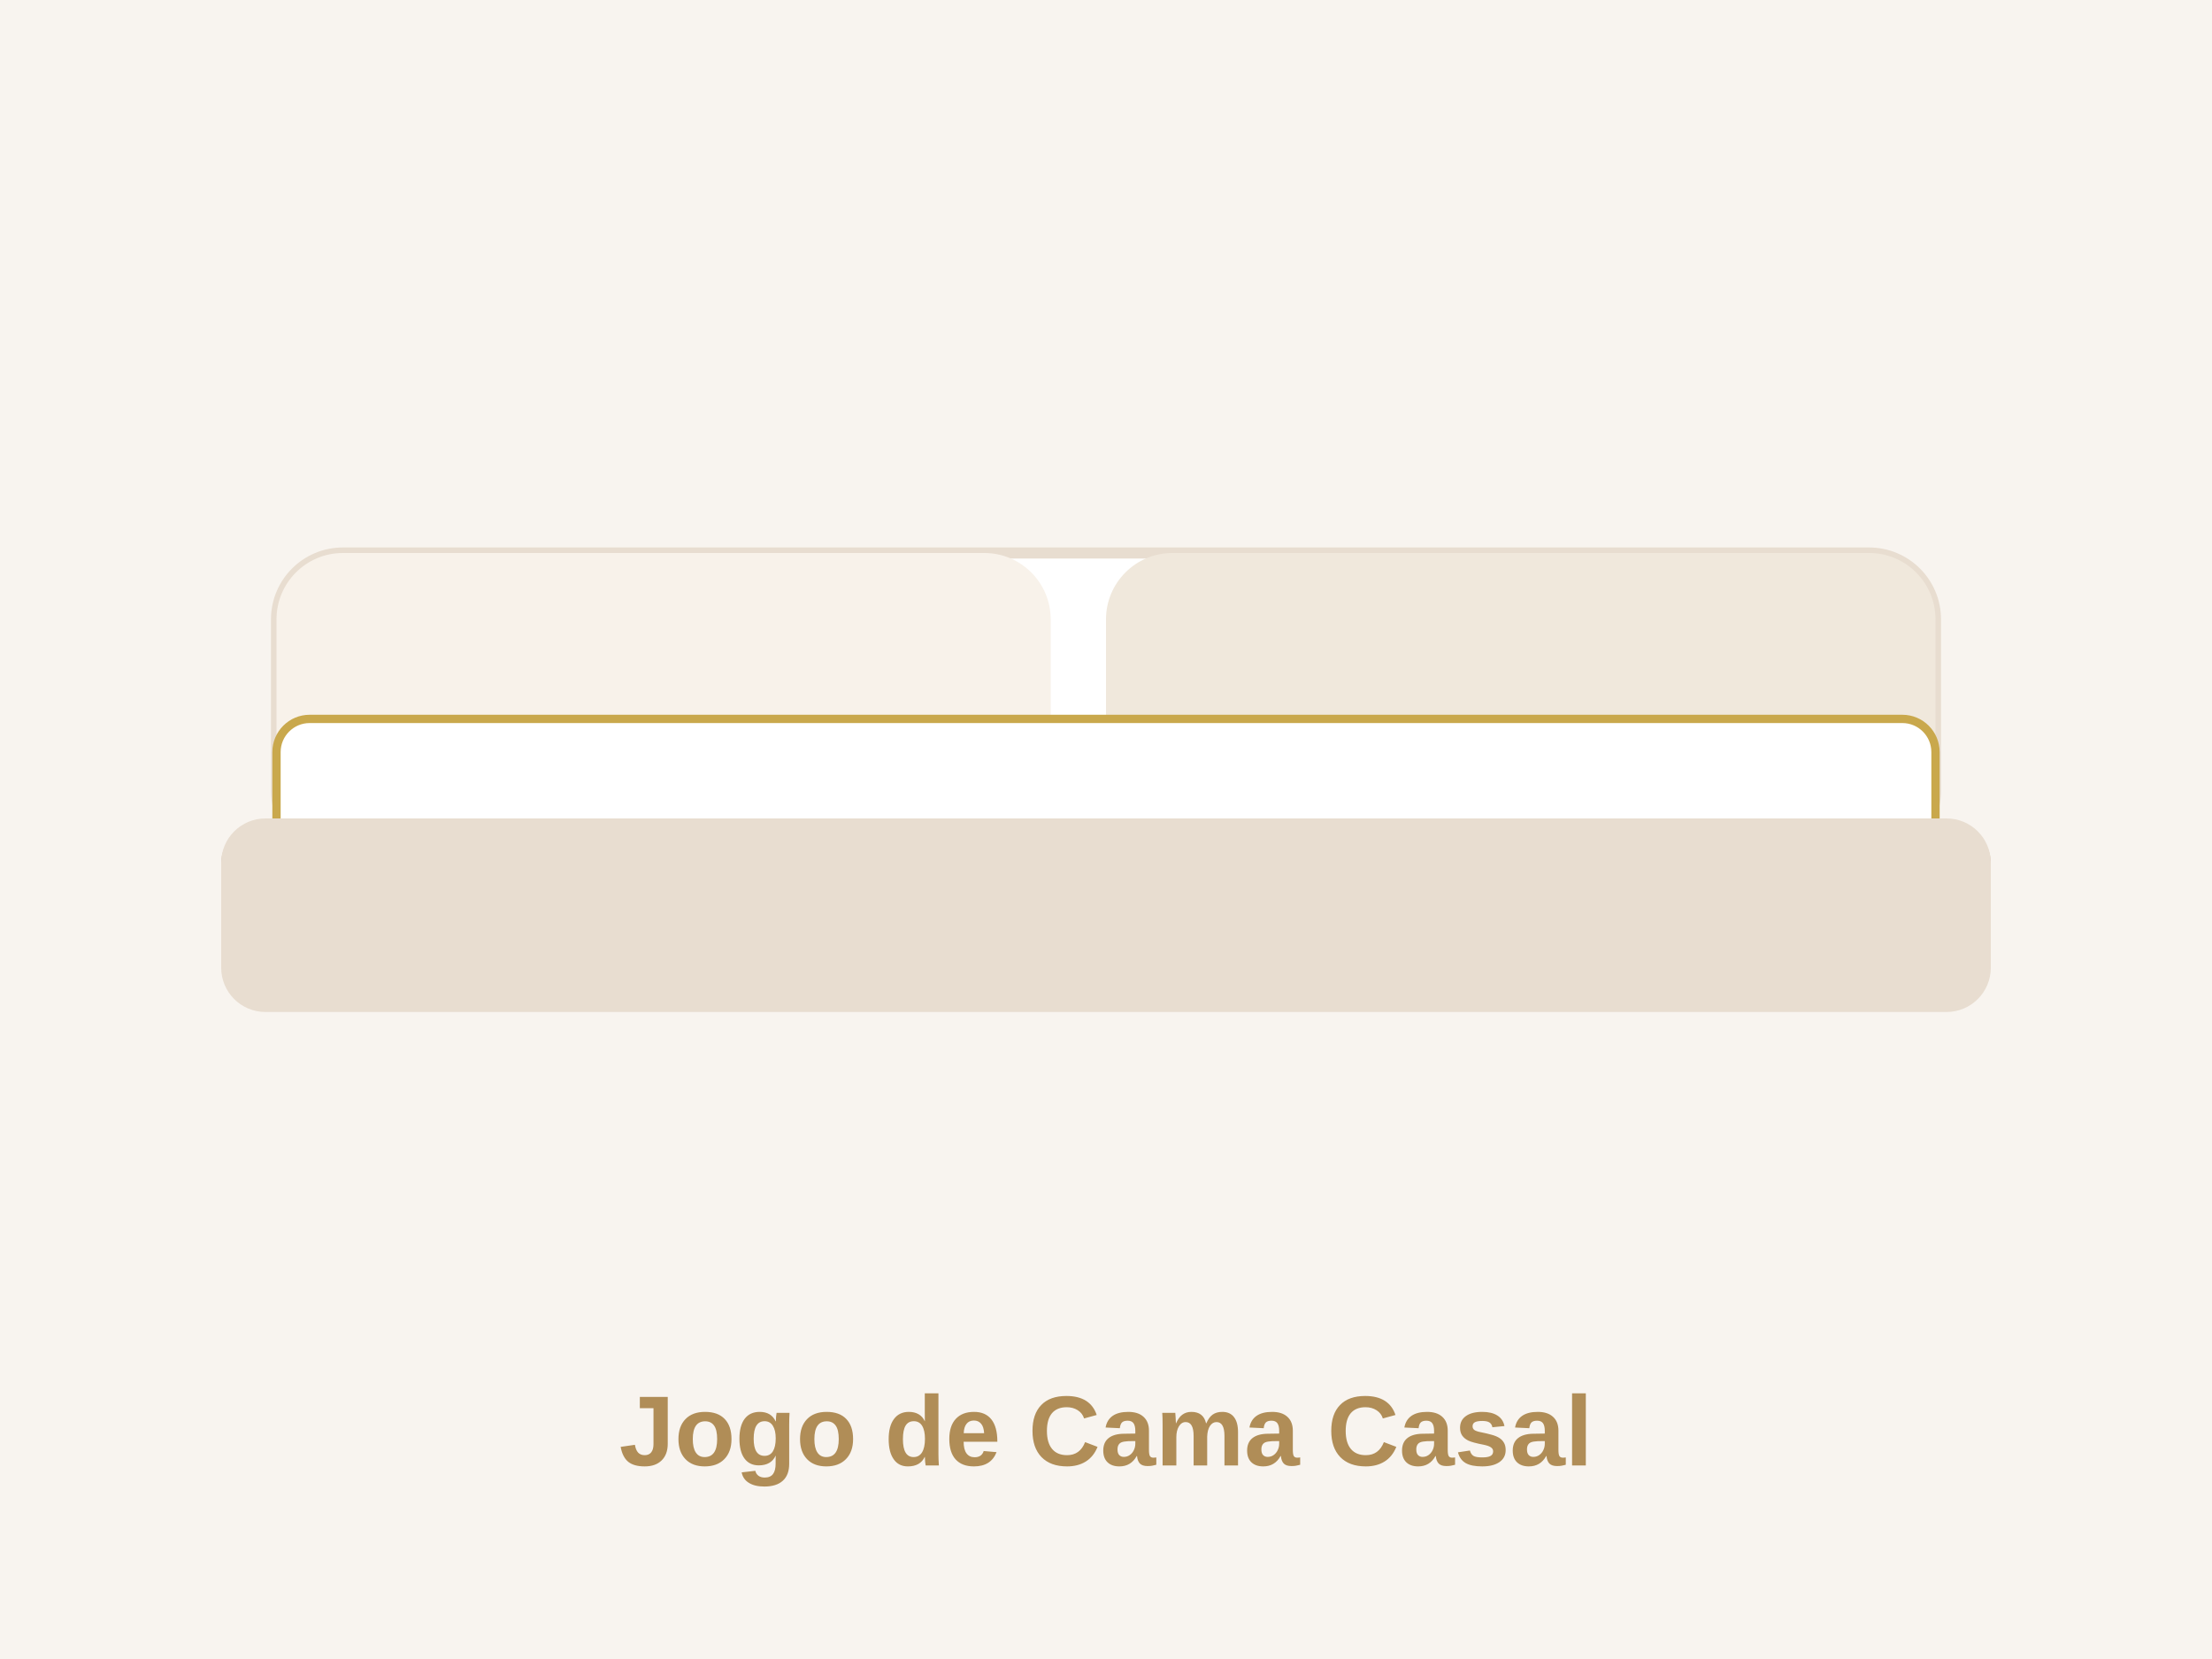
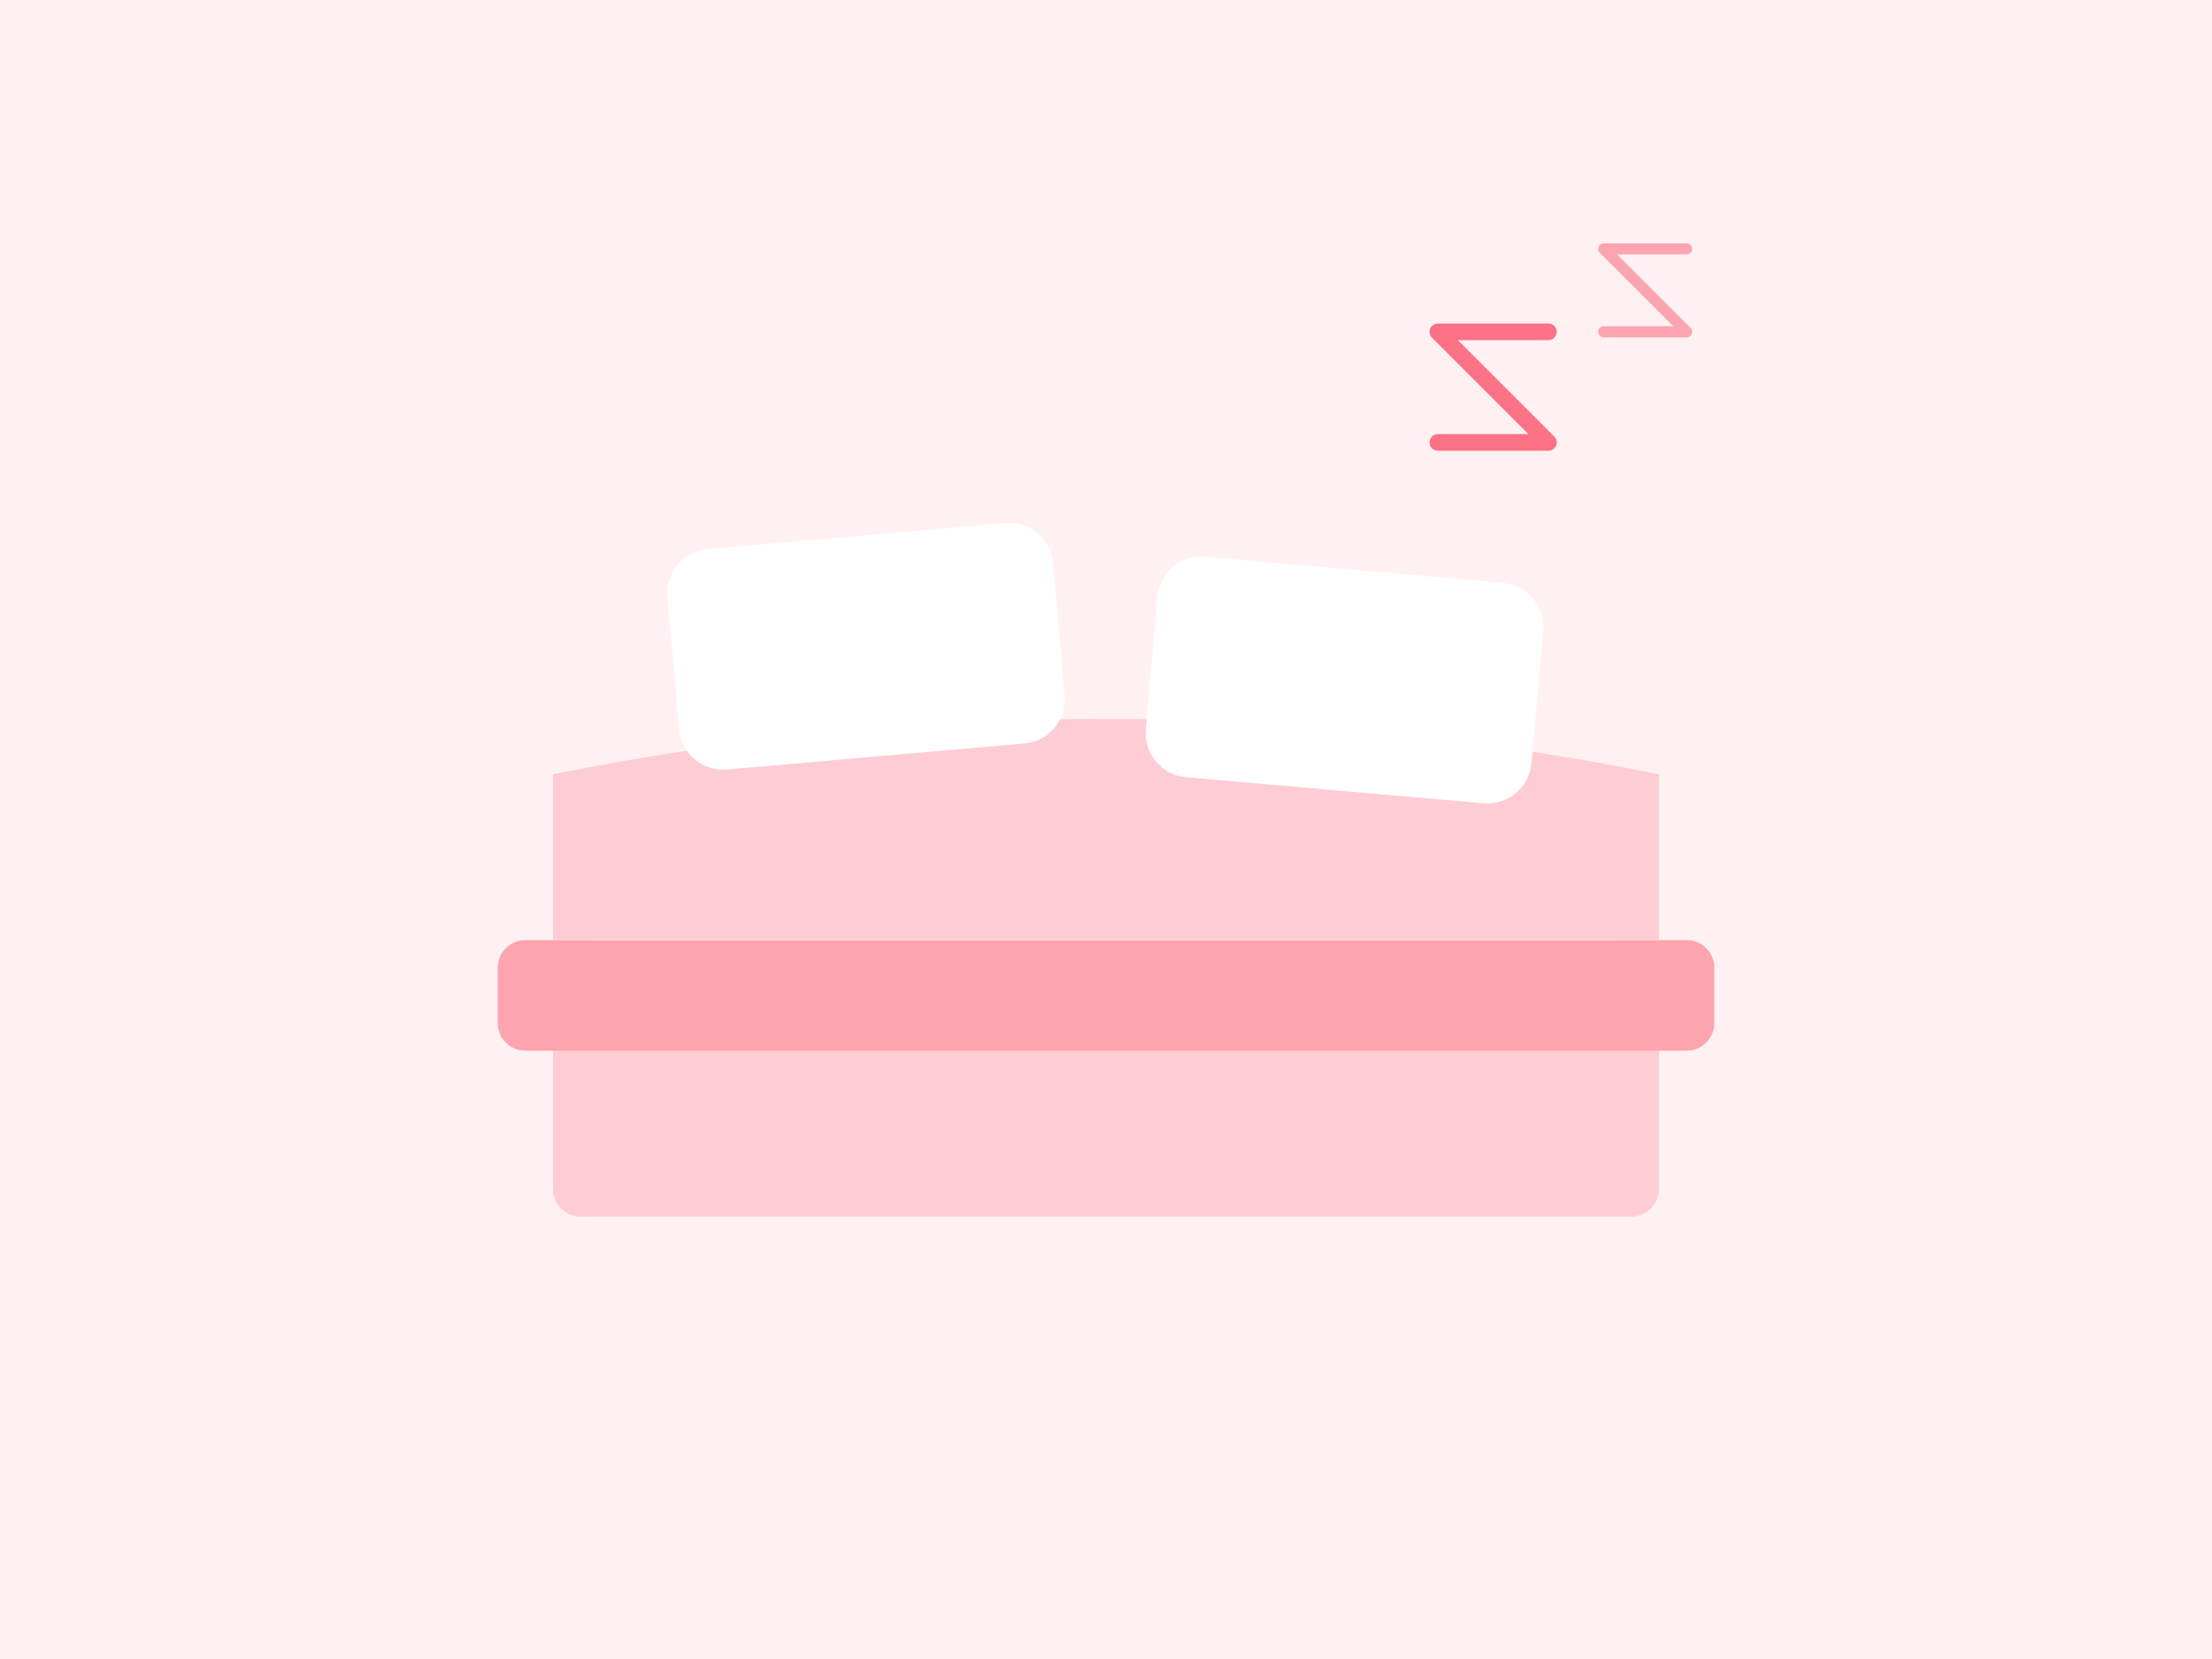
<svg xmlns="http://www.w3.org/2000/svg" viewBox="0 0 400 300" fill="none">
-   <rect width="400" height="300" fill="#f8f4ef" />
-   <rect x="40" y="150" width="320" height="30" rx="6" fill="#d4c4b0" />
-   <rect x="50" y="100" width="300" height="55" rx="12" fill="white" stroke="#e8ddd0" stroke-width="2" />
-   <rect x="50" y="100" width="140" height="55" rx="12" fill="#f8f2ea" />
-   <rect x="200" y="100" width="150" height="55" rx="12" fill="#f0e8dc" />
-   <rect x="50" y="130" width="300" height="25" rx="6" fill="white" stroke="#c9a84c" stroke-width="1.5" />
-   <rect x="40" y="148" width="320" height="35" rx="8" fill="#e8ddd0" />
-   <text x="200" y="265" font-family="Arial" font-size="18" fill="#b08d57" text-anchor="middle" font-weight="600">Jogo de Cama Casal</text>
+   <rect width="400" height="300" fill="#fff1f2" />
+   <rect x="100" y="180" width="200" height="40" rx="5" fill="#fecdd3" />
+   <rect x="90" y="170" width="220" height="20" rx="5" fill="#fda4af" />
+   <rect x="100" y="140" width="200" height="30" rx="8" fill="#ffffff" />
+   <path d="M100 140 Q200 120 300 140 L300 170 L100 170 Z" fill="#fecdd3" />
+   <rect x="120" y="100" width="70" height="40" rx="8" fill="#ffffff" transform="rotate(-5 120 100)" />
+   <rect x="210" y="100" width="70" height="40" rx="8" fill="#ffffff" transform="rotate(5 210 100)" />
+   <path d="M260 80 L280 80 L260 60 L280 60" stroke="#fb7185" stroke-width="3" fill="none" stroke-linecap="round" stroke-linejoin="round" />
+   <path d="M290 60 L305 60 L290 45 L305 45" stroke="#fb7185" stroke-width="2" fill="none" stroke-linecap="round" stroke-linejoin="round" opacity="0.6" />
</svg>
